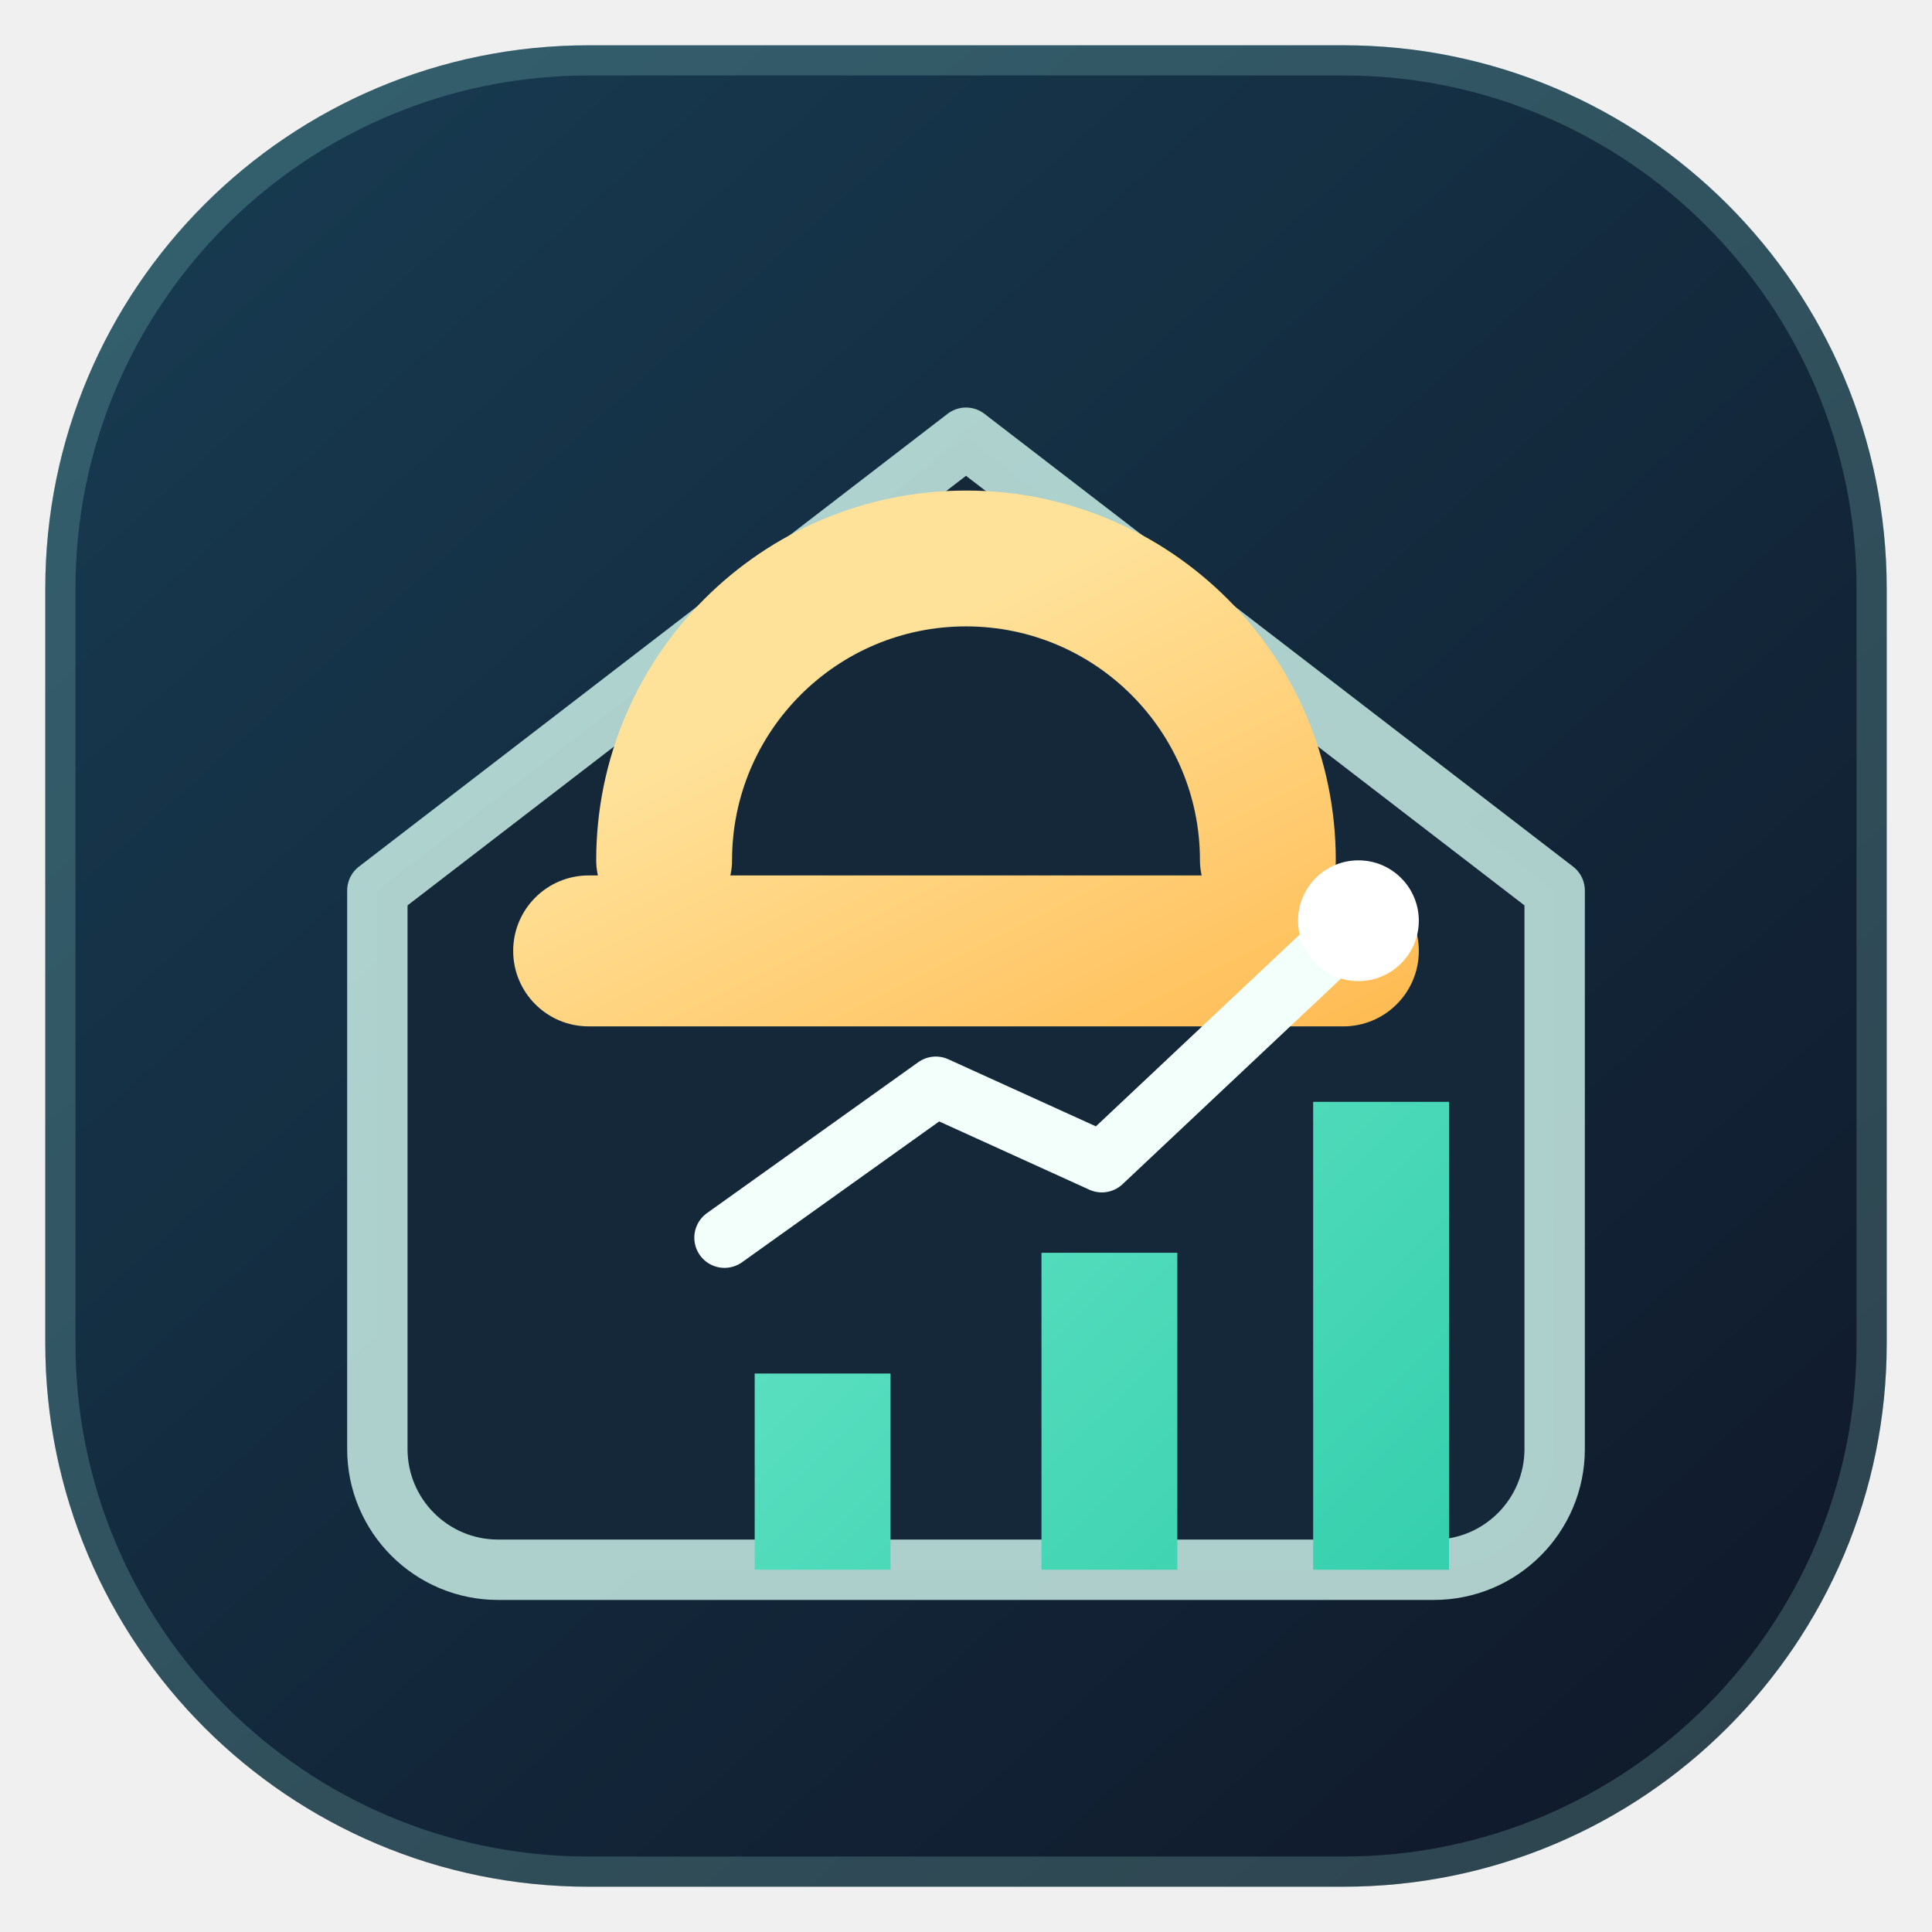
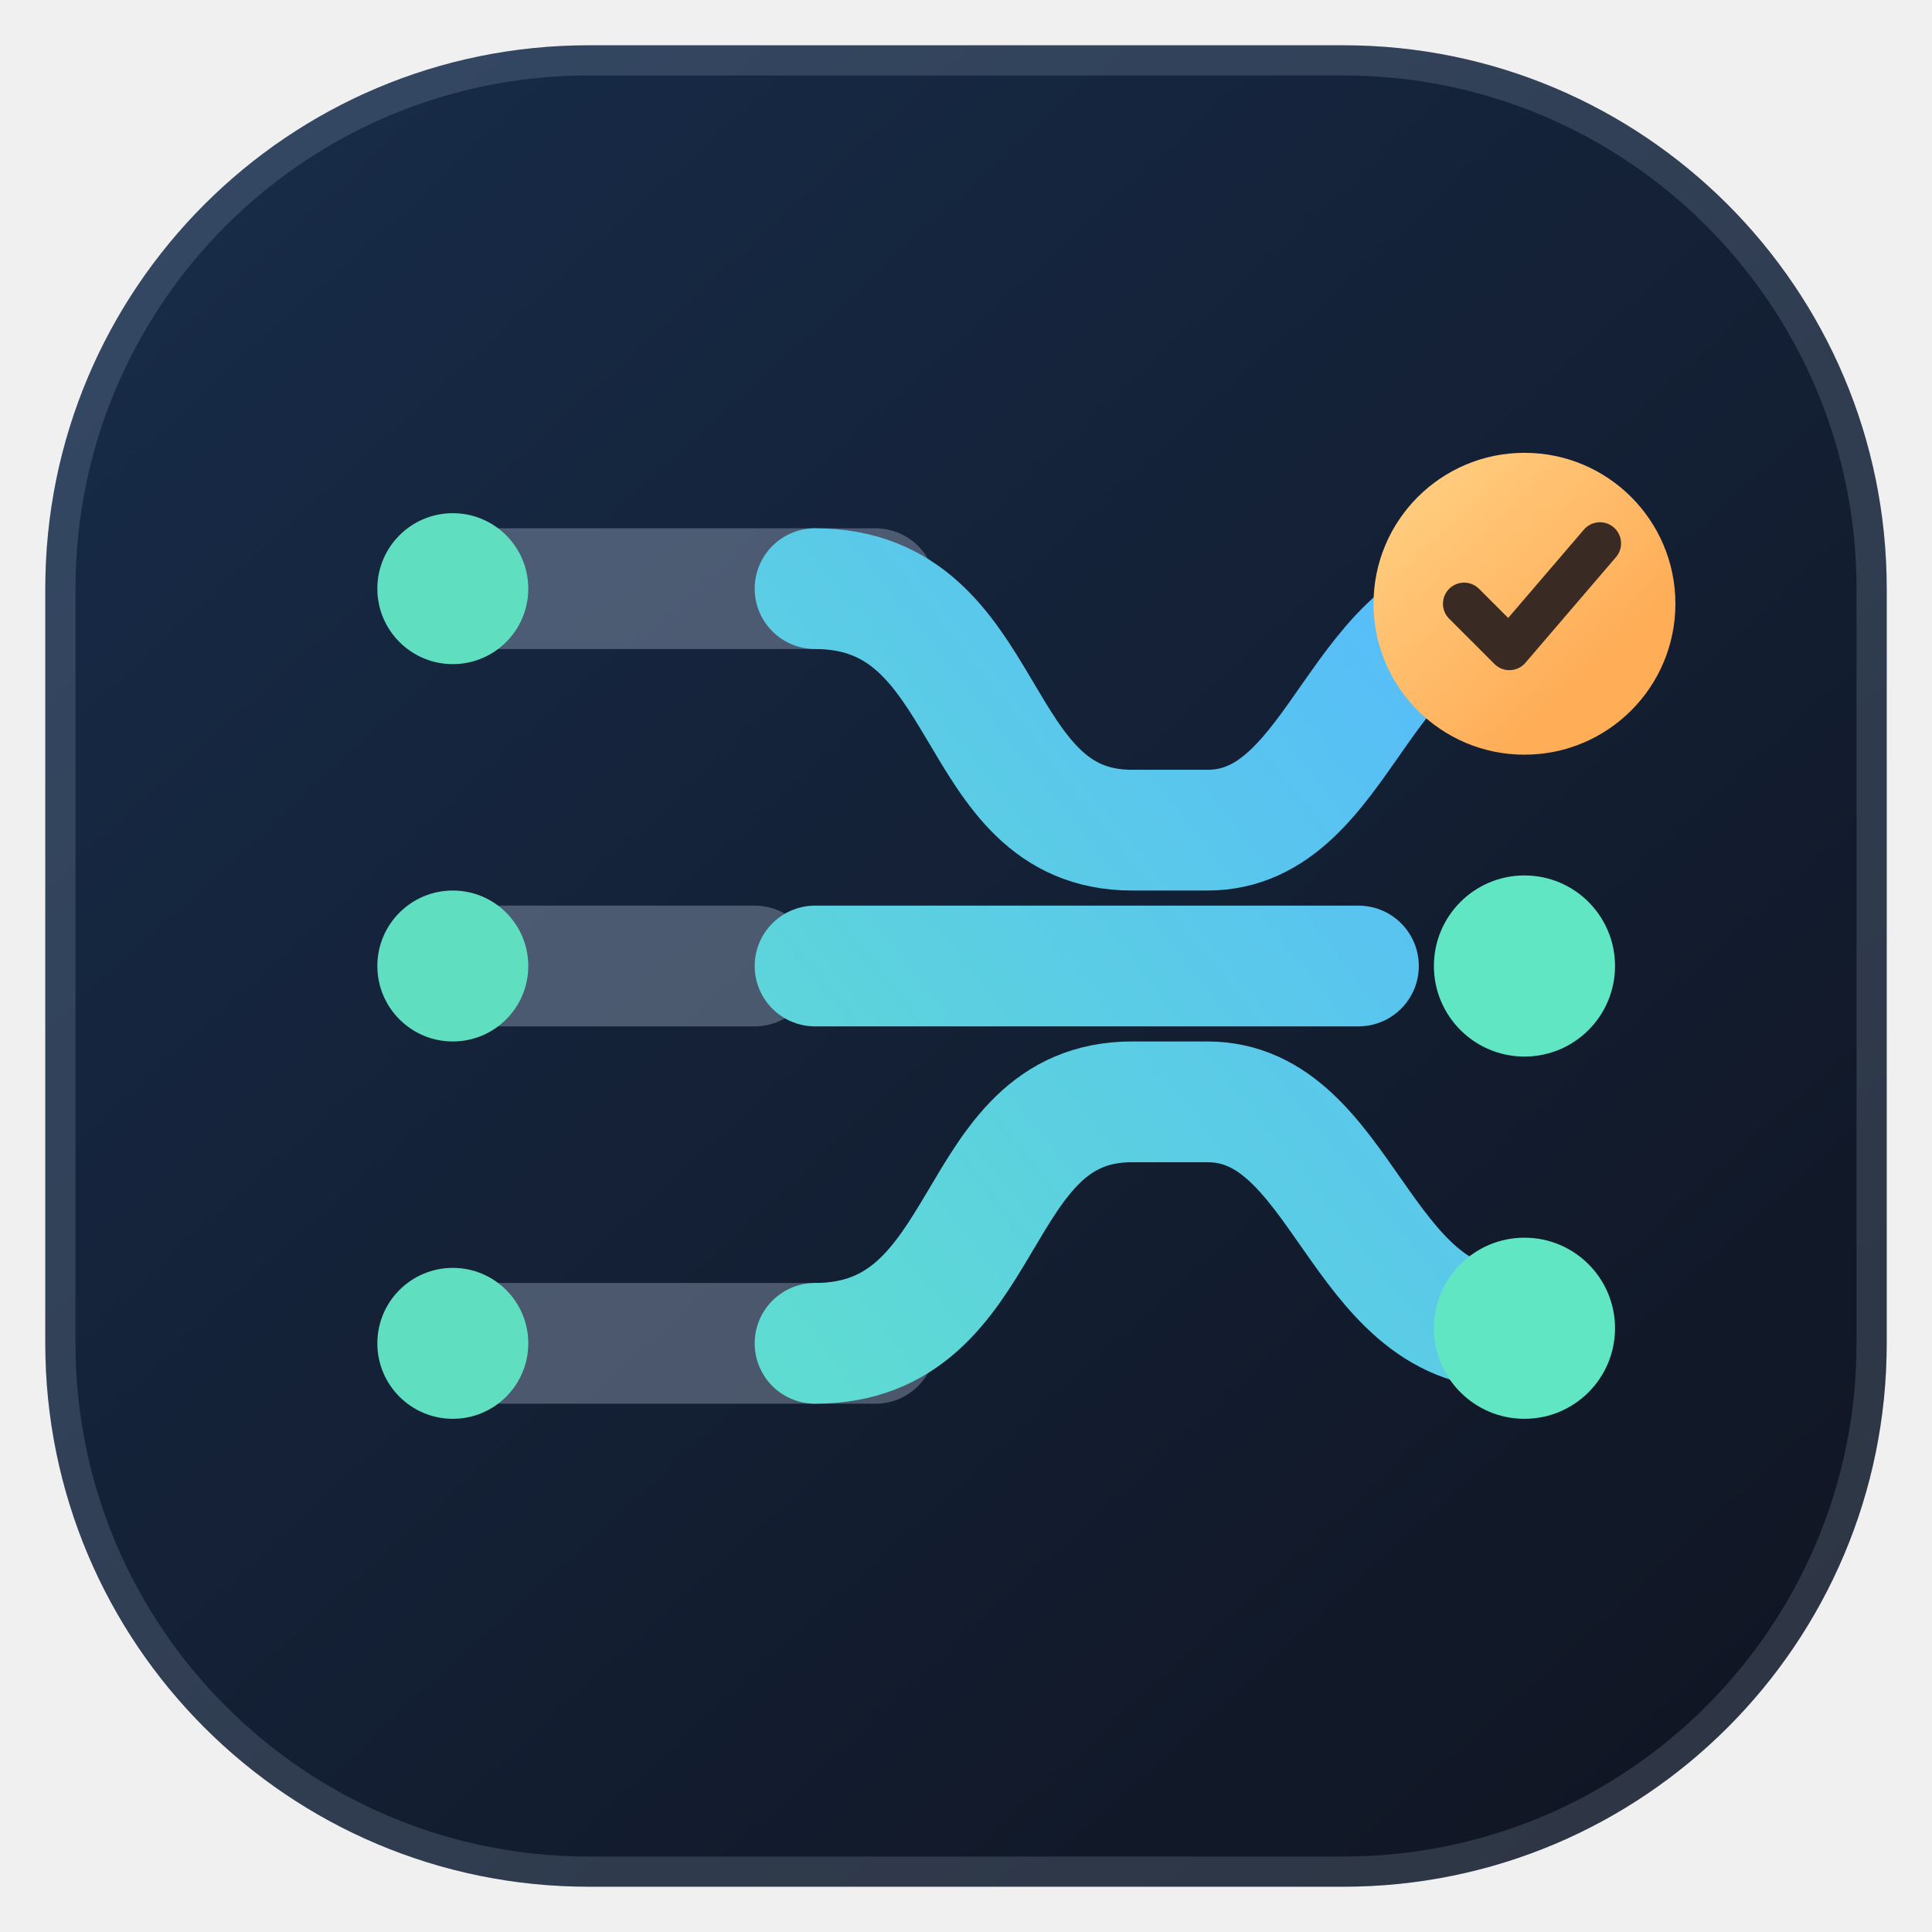
<svg xmlns="http://www.w3.org/2000/svg" viewBox="0 0 128 128" fill="none" role="img" aria-labelledby="title">
  <defs>
-     <linearGradient id="field" x1="13" y1="9" x2="112" y2="119" gradientUnits="userSpaceOnUse">
-       <stop stop-color="#173a50" />
-       <stop offset="1" stop-color="#101a2b" />
+     <linearGradient id="bg" x1="12" y1="8" x2="116" y2="122" gradientUnits="userSpaceOnUse">
+       <stop stop-color="#172b48" />
+       <stop offset="1" stop-color="#101522" />
    </linearGradient>
-     <linearGradient id="mint" x1="31" y1="27" x2="100" y2="97" gradientUnits="userSpaceOnUse">
-       <stop stop-color="#8cf5da" />
-       <stop offset="1" stop-color="#37d0ae" />
+     <linearGradient id="flow" x1="26" y1="92" x2="100" y2="33" gradientUnits="userSpaceOnUse">
+       <stop stop-color="#61e6c4" />
+       <stop offset="1" stop-color="#56b8ff" />
    </linearGradient>
-     <linearGradient id="gold" x1="80" y1="32" x2="98" y2="68" gradientUnits="userSpaceOnUse">
+     <linearGradient id="spark" x1="85" y1="24" x2="105" y2="45" gradientUnits="userSpaceOnUse">
      <stop stop-color="#ffe29a" />
-       <stop offset="1" stop-color="#ffb84d" />
+       <stop offset="1" stop-color="#ffad57" />
    </linearGradient>
  </defs>
-   <rect x="3" y="3" width="122" height="122" rx="36" fill="url(#field)" />
-   <rect x="4" y="4" width="120" height="120" rx="35" stroke="#a5f3e3" stroke-opacity=".2" stroke-width="2" />
-   <path d="M25 59 64 29l39 30v37a8 8 0 0 1-8 8H33a8 8 0 0 1-8-8V59Z" fill="#14283a" stroke="#d9fff5" stroke-opacity=".78" stroke-width="4" stroke-linejoin="round" />
-   <path d="M44 57a20 20 0 0 1 40 0" stroke="url(#gold)" stroke-width="9" stroke-linecap="round" />
-   <path d="M39 58h50a5 5 0 0 1 0 10H39a5 5 0 0 1 0-10Z" fill="url(#gold)" />
-   <path d="M50 91h9v13h-9zM69 83h9v21h-9zM87 73h9v31h-9z" fill="url(#mint)" />
-   <path d="m48 82 14-10 11 5 17-16" stroke="#f2fffb" stroke-width="4" stroke-linecap="round" stroke-linejoin="round" />
-   <circle cx="90" cy="61" r="4" fill="#fff" />
+   <rect x="3" y="3" width="122" height="122" rx="36" fill="url(#bg)" />
+   <rect x="4" y="4" width="120" height="120" rx="35" stroke="#dbeafe" stroke-opacity=".15" stroke-width="2" />
+   <path d="M30 39h28M30 64h20M30 89h28" stroke="#dbeafe" stroke-opacity=".28" stroke-width="8" stroke-linecap="round" />
+   <circle cx="30" cy="39" r="5" fill="#60dfc0" />
+   <circle cx="30" cy="64" r="5" fill="#60dfc0" />
+   <circle cx="30" cy="89" r="5" fill="#60dfc0" />
+   <path d="M54 39c12 0 10 16 21 16h5c9 0 10-15 20-15" stroke="url(#flow)" stroke-width="8" stroke-linecap="round" />
+   <path d="M54 64h36" stroke="url(#flow)" stroke-width="8" stroke-linecap="round" />
+   <path d="M54 89c12 0 10-16 21-16h5c9 0 10 15 20 15" stroke="url(#flow)" stroke-width="8" stroke-linecap="round" />
+   <circle cx="101" cy="40" r="10" fill="url(#spark)" />
+   <path d="m97 40 3 3 6-7" stroke="#392b24" stroke-width="2.8" stroke-linecap="round" stroke-linejoin="round" />
+   <circle cx="101" cy="64" r="6" fill="#61e6c4" />
+   <circle cx="101" cy="88" r="6" fill="#61e6c4" />
</svg>
